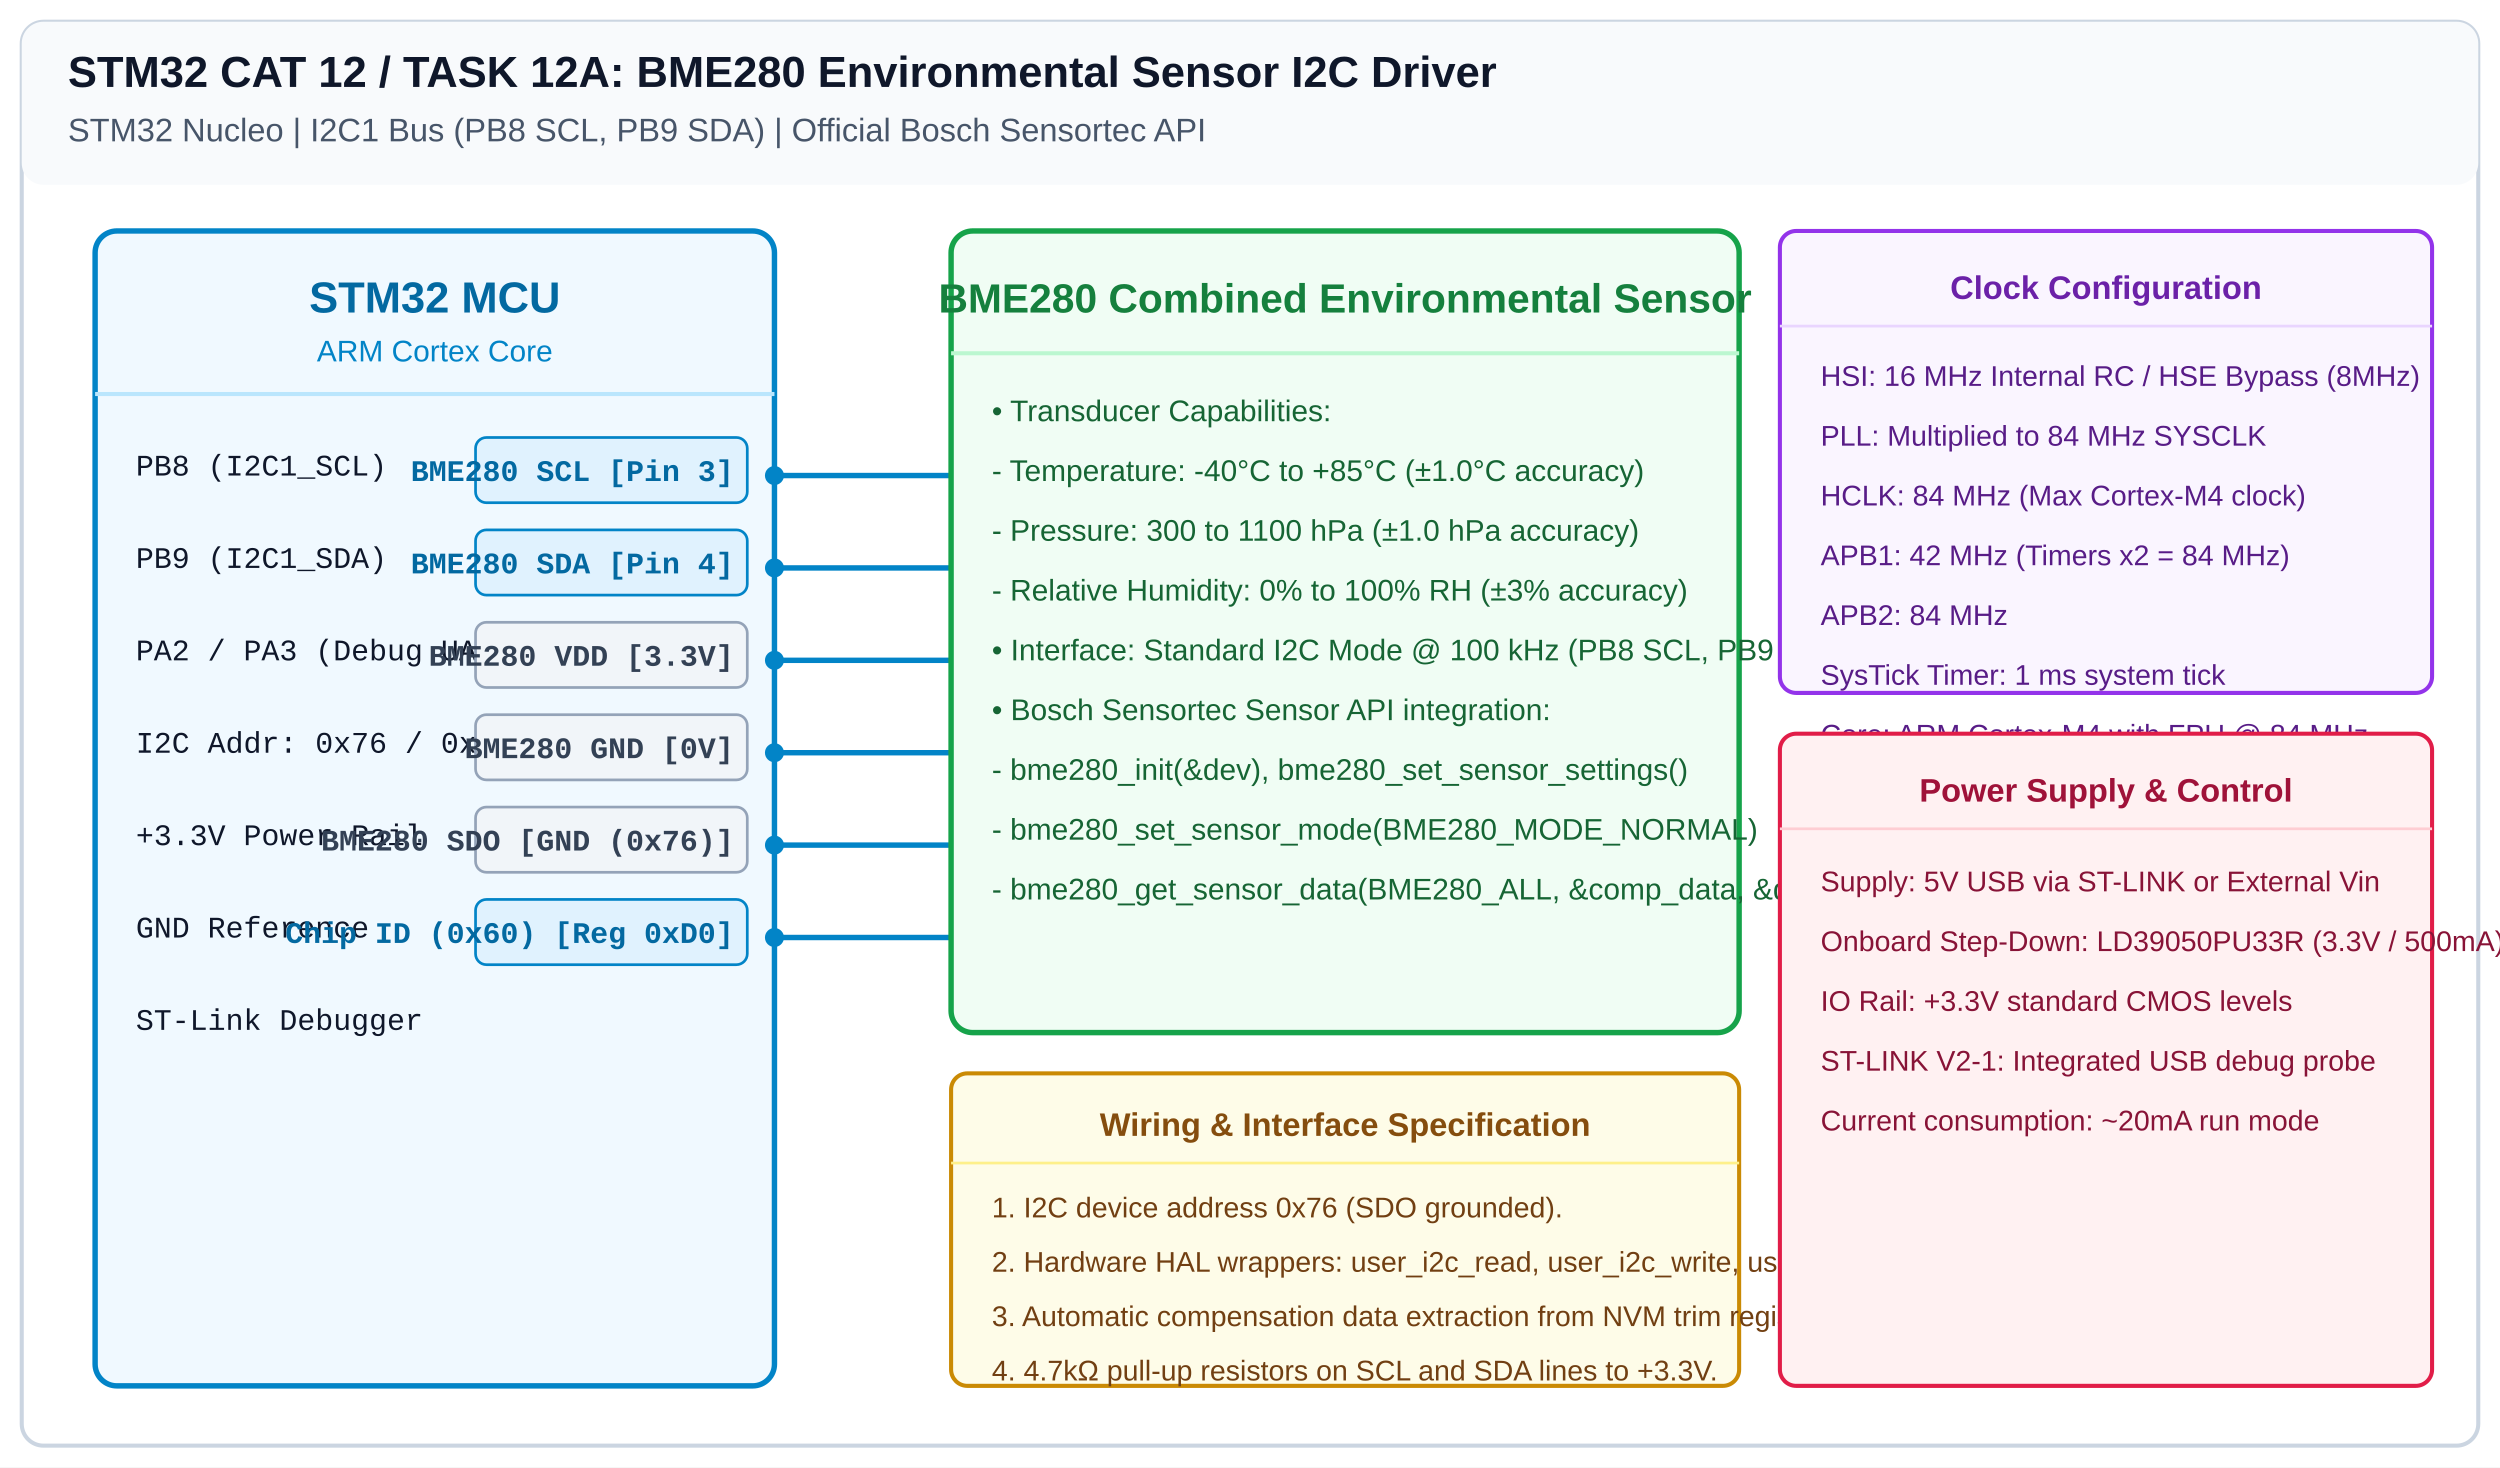
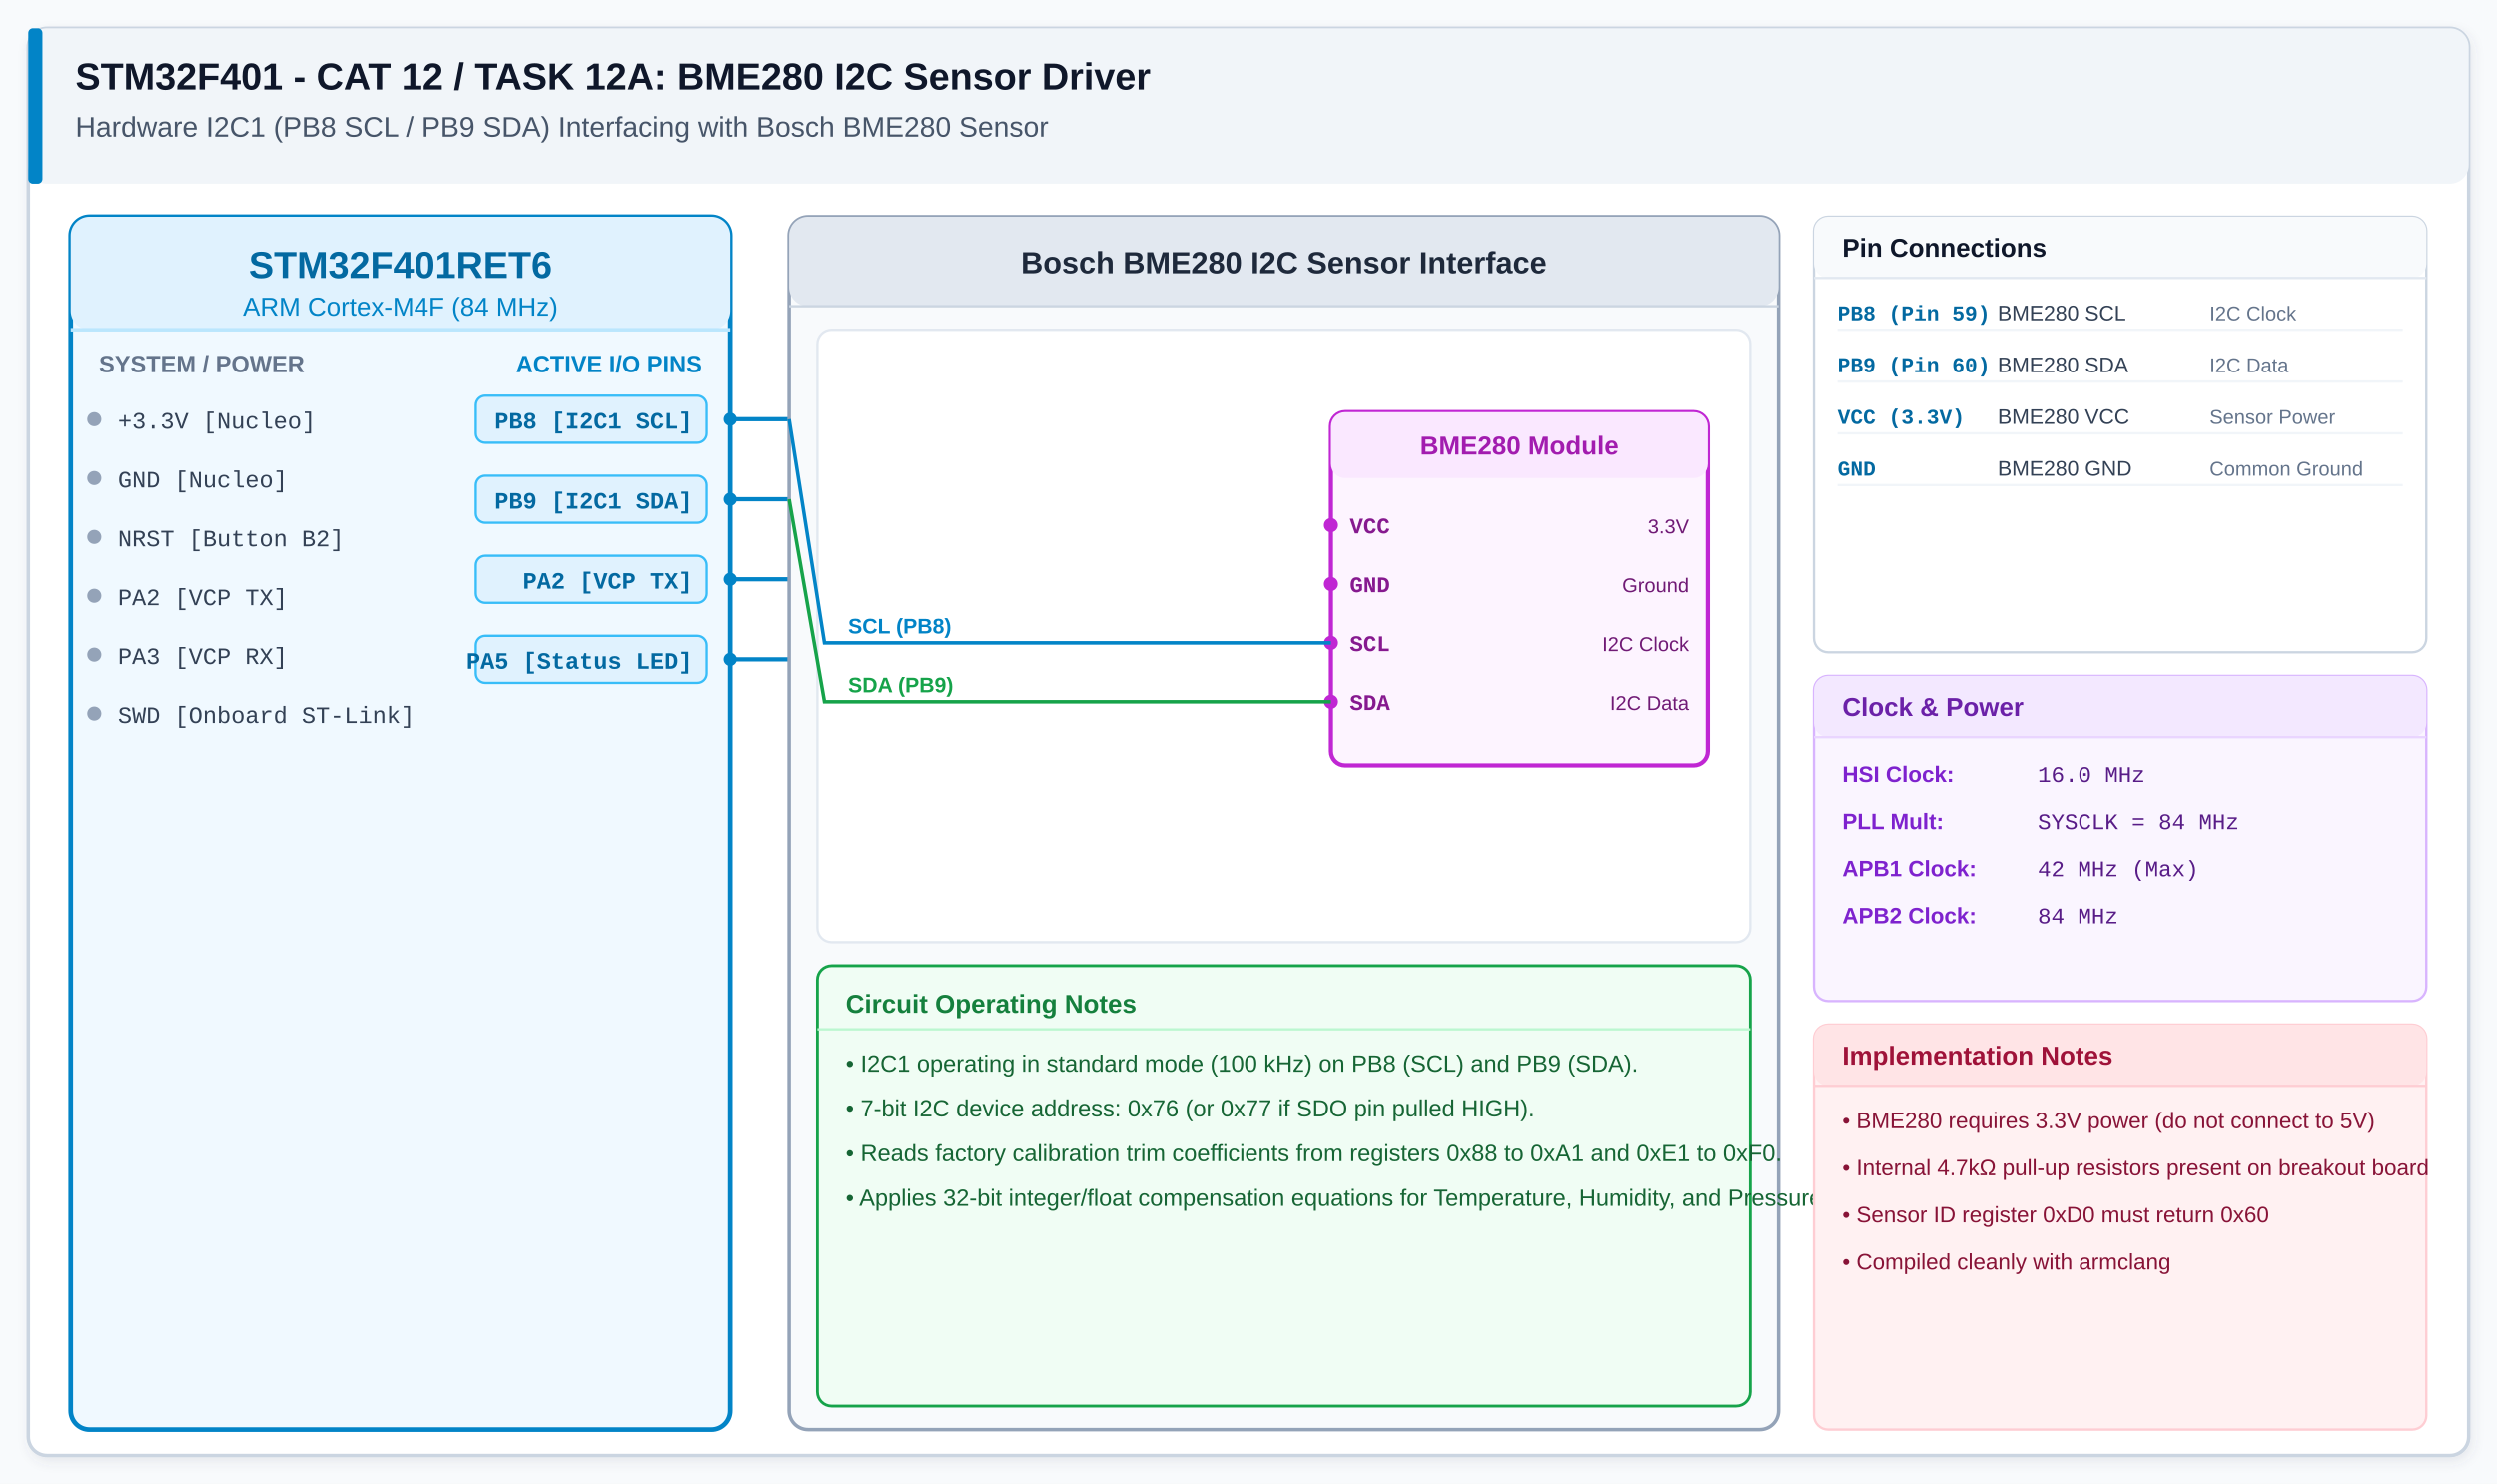
- <svg xmlns="http://www.w3.org/2000/svg" viewBox="0 0 920 540" width="920" height="540">
-   <rect x="0" y="0" width="920" height="540" fill="#ffffff" />
-   <rect x="8" y="8" width="904" height="524" fill="none" stroke="#cbd5e1" stroke-width="1.5" rx="8" />
-   <rect x="8" y="8" width="904" height="60" fill="#f8fafc" rx="8" />
-   <text x="25" y="32" font-family="Arial, sans-serif" font-size="16" font-weight="bold" fill="#0f172a">STM32 CAT 12 / TASK 12A: BME280 Environmental Sensor I2C Driver</text>
-   <text x="25" y="52" font-family="Arial, sans-serif" font-size="12" fill="#475569">STM32 Nucleo | I2C1 Bus (PB8 SCL, PB9 SDA) | Official Bosch Sensortec API</text>
-   <rect x="35" y="85" width="250" height="425" fill="#f0f9ff" stroke="#0284c7" stroke-width="2" rx="8" />
-   <text x="160" y="115" text-anchor="middle" font-family="Arial, sans-serif" font-size="16" font-weight="bold" fill="#0369a1">STM32 MCU</text>
-   <text x="160" y="133" text-anchor="middle" font-family="Arial, sans-serif" font-size="11" fill="#0284c7">ARM Cortex Core</text>
-   <line x1="35" y1="145" x2="285" y2="145" stroke="#bae6fd" stroke-width="1.5" />
-   <text x="50" y="175" font-family="Courier New, monospace" font-size="11" fill="#0f172a">PB8 (I2C1_SCL)</text>
-   <text x="50" y="209" font-family="Courier New, monospace" font-size="11" fill="#0f172a">PB9 (I2C1_SDA)</text>
-   <text x="50" y="243" font-family="Courier New, monospace" font-size="11" fill="#0f172a">PA2 / PA3 (Debug UART)</text>
-   <text x="50" y="277" font-family="Courier New, monospace" font-size="11" fill="#0f172a">I2C Addr: 0x76 / 0x77</text>
-   <text x="50" y="311" font-family="Courier New, monospace" font-size="11" fill="#0f172a">+3.3V Power Rail</text>
-   <text x="50" y="345" font-family="Courier New, monospace" font-size="11" fill="#0f172a">GND Reference</text>
-   <text x="50" y="379" font-family="Courier New, monospace" font-size="11" fill="#0f172a">ST-Link Debugger</text>
-   <rect x="175" y="161" width="100" height="24" fill="#e0f2fe" stroke="#0284c7" stroke-width="1" rx="4" />
-   <text x="270" y="177" text-anchor="end" font-family="Courier New, monospace" font-size="11" font-weight="bold" fill="#0369a1">BME280 SCL [Pin 3]</text>
-   <line x1="285" y1="175" x2="350" y2="175" stroke="#0284c7" stroke-width="2" />
-   <circle cx="285" cy="175" r="3.5" fill="#0284c7" />
-   <rect x="175" y="195" width="100" height="24" fill="#e0f2fe" stroke="#0284c7" stroke-width="1" rx="4" />
-   <text x="270" y="211" text-anchor="end" font-family="Courier New, monospace" font-size="11" font-weight="bold" fill="#0369a1">BME280 SDA [Pin 4]</text>
-   <line x1="285" y1="209" x2="350" y2="209" stroke="#0284c7" stroke-width="2" />
-   <circle cx="285" cy="209" r="3.5" fill="#0284c7" />
-   <rect x="175" y="229" width="100" height="24" fill="#f1f5f9" stroke="#94a3b8" stroke-width="1" rx="4" />
-   <text x="270" y="245" text-anchor="end" font-family="Courier New, monospace" font-size="11" font-weight="bold" fill="#334155">BME280 VDD [3.3V]</text>
-   <line x1="285" y1="243" x2="350" y2="243" stroke="#0284c7" stroke-width="2" />
-   <circle cx="285" cy="243" r="3.5" fill="#0284c7" />
-   <rect x="175" y="263" width="100" height="24" fill="#f1f5f9" stroke="#94a3b8" stroke-width="1" rx="4" />
-   <text x="270" y="279" text-anchor="end" font-family="Courier New, monospace" font-size="11" font-weight="bold" fill="#334155">BME280 GND [0V]</text>
-   <line x1="285" y1="277" x2="350" y2="277" stroke="#0284c7" stroke-width="2" />
-   <circle cx="285" cy="277" r="3.5" fill="#0284c7" />
-   <rect x="175" y="297" width="100" height="24" fill="#f1f5f9" stroke="#94a3b8" stroke-width="1" rx="4" />
-   <text x="270" y="313" text-anchor="end" font-family="Courier New, monospace" font-size="11" font-weight="bold" fill="#334155">BME280 SDO [GND (0x76)]</text>
-   <line x1="285" y1="311" x2="350" y2="311" stroke="#0284c7" stroke-width="2" />
-   <circle cx="285" cy="311" r="3.5" fill="#0284c7" />
-   <rect x="175" y="331" width="100" height="24" fill="#e0f2fe" stroke="#0284c7" stroke-width="1" rx="4" />
-   <text x="270" y="347" text-anchor="end" font-family="Courier New, monospace" font-size="11" font-weight="bold" fill="#0369a1">Chip ID (0x60) [Reg 0xD0]</text>
-   <line x1="285" y1="345" x2="350" y2="345" stroke="#0284c7" stroke-width="2" />
-   <circle cx="285" cy="345" r="3.5" fill="#0284c7" />
-   <rect x="350" y="85" width="290" height="295" fill="#f0fdf4" stroke="#16a34a" stroke-width="2" rx="8" />
-   <text x="495" y="115" text-anchor="middle" font-family="Arial, sans-serif" font-size="15" font-weight="bold" fill="#15803d">BME280 Combined Environmental Sensor</text>
-   <line x1="350" y1="130" x2="640" y2="130" stroke="#bbf7d0" stroke-width="1.5" />
-   <text x="365" y="155" font-family="Arial, sans-serif" font-size="11" fill="#166534">• Transducer Capabilities:</text>
-   <text x="365" y="177" font-family="Arial, sans-serif" font-size="11" fill="#166534">  - Temperature: -40°C to +85°C (±1.0°C accuracy)</text>
-   <text x="365" y="199" font-family="Arial, sans-serif" font-size="11" fill="#166534">  - Pressure: 300 to 1100 hPa (±1.0 hPa accuracy)</text>
-   <text x="365" y="221" font-family="Arial, sans-serif" font-size="11" fill="#166534">  - Relative Humidity: 0% to 100% RH (±3% accuracy)</text>
-   <text x="365" y="243" font-family="Arial, sans-serif" font-size="11" fill="#166534">• Interface: Standard I2C Mode @ 100 kHz (PB8 SCL, PB9 SDA)</text>
-   <text x="365" y="265" font-family="Arial, sans-serif" font-size="11" fill="#166534">• Bosch Sensortec Sensor API integration:</text>
-   <text x="365" y="287" font-family="Arial, sans-serif" font-size="11" fill="#166534">  - bme280_init(&amp;dev), bme280_set_sensor_settings()</text>
-   <text x="365" y="309" font-family="Arial, sans-serif" font-size="11" fill="#166534">  - bme280_set_sensor_mode(BME280_MODE_NORMAL)</text>
-   <text x="365" y="331" font-family="Arial, sans-serif" font-size="11" fill="#166534">  - bme280_get_sensor_data(BME280_ALL, &amp;comp_data, &amp;dev)</text>
-   <rect x="350" y="395" width="290" height="115" fill="#fefce8" stroke="#ca8a04" stroke-width="1.5" rx="6" />
-   <text x="495" y="418" text-anchor="middle" font-family="Arial, sans-serif" font-size="12" font-weight="bold" fill="#854d0e">Wiring &amp; Interface Specification</text>
-   <line x1="350" y1="428" x2="640" y2="428" stroke="#fef08a" stroke-width="1" />
-   <text x="365" y="448" font-family="Arial, sans-serif" font-size="10.5" fill="#713f12">1. I2C device address 0x76 (SDO grounded).</text>
-   <text x="365" y="468" font-family="Arial, sans-serif" font-size="10.5" fill="#713f12">2. Hardware HAL wrappers: user_i2c_read, user_i2c_write, user_delay_us.</text>
-   <text x="365" y="488" font-family="Arial, sans-serif" font-size="10.5" fill="#713f12">3. Automatic compensation data extraction from NVM trim registers.</text>
-   <text x="365" y="508" font-family="Arial, sans-serif" font-size="10.5" fill="#713f12">4. 4.7kΩ pull-up resistors on SCL and SDA lines to +3.3V.</text>
-   <rect x="655" y="85" width="240" height="170" fill="#faf5ff" stroke="#9333ea" stroke-width="1.5" rx="6" />
-   <text x="775" y="110" text-anchor="middle" font-family="Arial, sans-serif" font-size="12" font-weight="bold" fill="#6b21a8">Clock Configuration</text>
-   <line x1="655" y1="120" x2="895" y2="120" stroke="#e9d5ff" stroke-width="1" />
-   <text x="670" y="142" font-family="Arial, sans-serif" font-size="10.5" fill="#581c87">HSI: 16 MHz Internal RC / HSE Bypass (8MHz)</text>
-   <text x="670" y="164" font-family="Arial, sans-serif" font-size="10.5" fill="#581c87">PLL: Multiplied to 84 MHz SYSCLK</text>
-   <text x="670" y="186" font-family="Arial, sans-serif" font-size="10.5" fill="#581c87">HCLK: 84 MHz (Max Cortex-M4 clock)</text>
-   <text x="670" y="208" font-family="Arial, sans-serif" font-size="10.5" fill="#581c87">APB1: 42 MHz (Timers x2 = 84 MHz)</text>
-   <text x="670" y="230" font-family="Arial, sans-serif" font-size="10.5" fill="#581c87">APB2: 84 MHz</text>
-   <text x="670" y="252" font-family="Arial, sans-serif" font-size="10.5" fill="#581c87">SysTick Timer: 1 ms system tick</text>
-   <text x="670" y="274" font-family="Arial, sans-serif" font-size="10.5" fill="#581c87">Core: ARM Cortex-M4 with FPU @ 84 MHz</text>
-   <rect x="655" y="270" width="240" height="240" fill="#fff1f2" stroke="#e11d48" stroke-width="1.5" rx="6" />
-   <text x="775" y="295" text-anchor="middle" font-family="Arial, sans-serif" font-size="12" font-weight="bold" fill="#9f1239">Power Supply &amp; Control</text>
-   <line x1="655" y1="305" x2="895" y2="305" stroke="#fecdd3" stroke-width="1" />
-   <text x="670" y="328" font-family="Arial, sans-serif" font-size="10.5" fill="#881337">Supply: 5V USB via ST-LINK or External Vin</text>
-   <text x="670" y="350" font-family="Arial, sans-serif" font-size="10.5" fill="#881337">Onboard Step-Down: LD39050PU33R (3.3V / 500mA)</text>
-   <text x="670" y="372" font-family="Arial, sans-serif" font-size="10.5" fill="#881337">IO Rail: +3.3V standard CMOS levels</text>
-   <text x="670" y="394" font-family="Arial, sans-serif" font-size="10.5" fill="#881337">ST-LINK V2-1: Integrated USB debug probe</text>
-   <text x="670" y="416" font-family="Arial, sans-serif" font-size="10.5" fill="#881337">Current consumption: ~20mA run mode</text>
+ <svg xmlns="http://www.w3.org/2000/svg" viewBox="0 0 1060 630" width="1060" height="630">
+   <defs>
+     <filter id="card-shadow" x="-3%" y="-3%" width="106%" height="106%">
+       <feDropShadow dx="1" dy="2" stdDeviation="2.5" flood-color="#475569" flood-opacity="0.10" />
+     </filter>
+   </defs>
+   <rect width="1060" height="630" fill="#f8fafc" />
+   <rect x="12" y="12" width="1036" height="606" fill="#ffffff" stroke="#cbd5e1" stroke-width="1.5" rx="8" filter="url(#card-shadow)" />
+   <rect x="12" y="12" width="1036" height="66" fill="#f1f5f9" rx="8" />
+   <rect x="12" y="12" width="6" height="66" fill="#0284c7" rx="2" />
+   <text x="32" y="38" font-family="Arial, sans-serif" font-size="16" font-weight="bold" fill="#0f172a">STM32F401 - CAT 12 / TASK 12A: BME280 I2C Sensor Driver</text>
+   <text x="32" y="58" font-family="Arial, sans-serif" font-size="12" fill="#475569">Hardware I2C1 (PB8 SCL / PB9 SDA) Interfacing with Bosch BME280 Sensor</text>
+   <rect x="30" y="92" width="280" height="515" fill="#f0f9ff" stroke="#0284c7" stroke-width="2" rx="8" />
+   <rect x="30" y="92" width="280" height="48" fill="#e0f2fe" rx="8" />
+   <text x="170" y="118" text-anchor="middle" font-family="Arial, sans-serif" font-size="16" font-weight="bold" fill="#0369a1">STM32F401RET6</text>
+   <text x="170" y="134" text-anchor="middle" font-family="Arial, sans-serif" font-size="11" fill="#0284c7">ARM Cortex-M4F (84 MHz)</text>
+   <line x1="30" y1="140" x2="310" y2="140" stroke="#bae6fd" stroke-width="1.5" />
+   <text x="42" y="158" font-family="Arial, sans-serif" font-size="10" font-weight="bold" fill="#64748b">SYSTEM / POWER</text>
+   <text x="298" y="158" text-anchor="end" font-family="Arial, sans-serif" font-size="10" font-weight="bold" fill="#0284c7">ACTIVE I/O PINS</text>
+   <circle cx="40" cy="178" r="3" fill="#94a3b8" />
+   <text x="50" y="182" font-family="Courier New, monospace" font-size="10" fill="#334155">+3.3V [Nucleo]</text>
+   <circle cx="40" cy="203" r="3" fill="#94a3b8" />
+   <text x="50" y="207" font-family="Courier New, monospace" font-size="10" fill="#334155">GND [Nucleo]</text>
+   <circle cx="40" cy="228" r="3" fill="#94a3b8" />
+   <text x="50" y="232" font-family="Courier New, monospace" font-size="10" fill="#334155">NRST [Button B2]</text>
+   <circle cx="40" cy="253" r="3" fill="#94a3b8" />
+   <text x="50" y="257" font-family="Courier New, monospace" font-size="10" fill="#334155">PA2 [VCP TX]</text>
+   <circle cx="40" cy="278" r="3" fill="#94a3b8" />
+   <text x="50" y="282" font-family="Courier New, monospace" font-size="10" fill="#334155">PA3 [VCP RX]</text>
+   <circle cx="40" cy="303" r="3" fill="#94a3b8" />
+   <text x="50" y="307" font-family="Courier New, monospace" font-size="10" fill="#334155">SWD [Onboard ST-Link]</text>
+   <rect x="202" y="168" width="98" height="20" fill="#e0f2fe" stroke="#38bdf8" stroke-width="1" rx="4" />
+   <text x="294" y="182" text-anchor="end" font-family="Courier New, monospace" font-size="10" font-weight="bold" fill="#0369a1">PB8 [I2C1 SCL]</text>
+   <line x1="310" y1="178" x2="335" y2="178" stroke="#0284c7" stroke-width="1.8" />
+   <circle cx="310" cy="178" r="2.8" fill="#0284c7" />
+   <rect x="202" y="202" width="98" height="20" fill="#e0f2fe" stroke="#38bdf8" stroke-width="1" rx="4" />
+   <text x="294" y="216" text-anchor="end" font-family="Courier New, monospace" font-size="10" font-weight="bold" fill="#0369a1">PB9 [I2C1 SDA]</text>
+   <line x1="310" y1="212" x2="335" y2="212" stroke="#0284c7" stroke-width="1.8" />
+   <circle cx="310" cy="212" r="2.8" fill="#0284c7" />
+   <rect x="202" y="236" width="98" height="20" fill="#e0f2fe" stroke="#38bdf8" stroke-width="1" rx="4" />
+   <text x="294" y="250" text-anchor="end" font-family="Courier New, monospace" font-size="10" font-weight="bold" fill="#0369a1">PA2 [VCP TX]</text>
+   <line x1="310" y1="246" x2="335" y2="246" stroke="#0284c7" stroke-width="1.8" />
+   <circle cx="310" cy="246" r="2.8" fill="#0284c7" />
+   <rect x="202" y="270" width="98" height="20" fill="#e0f2fe" stroke="#38bdf8" stroke-width="1" rx="4" />
+   <text x="294" y="284" text-anchor="end" font-family="Courier New, monospace" font-size="10" font-weight="bold" fill="#0369a1">PA5 [Status LED]</text>
+   <line x1="310" y1="280" x2="335" y2="280" stroke="#0284c7" stroke-width="1.8" />
+   <circle cx="310" cy="280" r="2.8" fill="#0284c7" />
+   <rect x="335" y="92" width="420" height="515" fill="#f8fafc" stroke="#94a3b8" stroke-width="1.5" rx="8" />
+   <rect x="335" y="92" width="420" height="38" fill="#e2e8f0" rx="8" />
+   <text x="545" y="116" text-anchor="middle" font-family="Arial, sans-serif" font-size="13" font-weight="bold" fill="#1e293b">Bosch BME280 I2C Sensor Interface</text>
+   <line x1="335" y1="130" x2="755" y2="130" stroke="#cbd5e1" stroke-width="1" />
+   <rect x="347" y="140" width="396" height="260" fill="#ffffff" stroke="#e2e8f0" stroke-width="1" rx="6" />
+   <rect x="565" y="175" width="160" height="150" fill="#fdf4ff" stroke="#c026d3" stroke-width="1.8" rx="6" />
+   <rect x="565" y="175" width="160" height="28" fill="#fae8ff" rx="6" />
+   <text x="645" y="193" text-anchor="middle" font-family="Arial, sans-serif" font-size="11" font-weight="bold" fill="#a21caf">BME280 Module</text>
+   <circle cx="565" cy="223" r="3" fill="#c026d3" />
+   <text x="573" y="226.5" font-family="Courier New, monospace" font-size="9.5" font-weight="bold" fill="#86198f">VCC</text>
+   <text x="717" y="226.5" text-anchor="end" font-family="Arial, sans-serif" font-size="8.5" fill="#701a75">3.3V</text>
+   <circle cx="565" cy="248" r="3" fill="#c026d3" />
+   <text x="573" y="251.5" font-family="Courier New, monospace" font-size="9.5" font-weight="bold" fill="#86198f">GND</text>
+   <text x="717" y="251.5" text-anchor="end" font-family="Arial, sans-serif" font-size="8.5" fill="#701a75">Ground</text>
+   <circle cx="565" cy="273" r="3" fill="#c026d3" />
+   <text x="573" y="276.5" font-family="Courier New, monospace" font-size="9.5" font-weight="bold" fill="#86198f">SCL</text>
+   <text x="717" y="276.5" text-anchor="end" font-family="Arial, sans-serif" font-size="8.5" fill="#701a75">I2C Clock</text>
+   <circle cx="565" cy="298" r="3" fill="#c026d3" />
+   <text x="573" y="301.5" font-family="Courier New, monospace" font-size="9.5" font-weight="bold" fill="#86198f">SDA</text>
+   <text x="717" y="301.5" text-anchor="end" font-family="Arial, sans-serif" font-size="8.5" fill="#701a75">I2C Data</text>
+   <path d="M 335 178 L 350 273 L 565 273" fill="none" stroke="#0284c7" stroke-width="1.5" />
+   <text x="360" y="269" font-family="Arial, sans-serif" font-size="9" font-weight="bold" fill="#0284c7">SCL (PB8)</text>
+   <path d="M 335 212 L 350 298 L 565 298" fill="none" stroke="#16a34a" stroke-width="1.5" />
+   <text x="360" y="294" font-family="Arial, sans-serif" font-size="9" font-weight="bold" fill="#16a34a">SDA (PB9)</text>
+   <rect x="347" y="410" width="396" height="187" fill="#f0fdf4" stroke="#16a34a" stroke-width="1.2" rx="6" />
+   <text x="359" y="430" font-family="Arial, sans-serif" font-size="11" font-weight="bold" fill="#15803d">Circuit Operating Notes</text>
+   <line x1="347" y1="437" x2="743" y2="437" stroke="#bbf7d0" stroke-width="1" />
+   <text x="359" y="455" font-family="Arial, sans-serif" font-size="10" fill="#166534">• I2C1 operating in standard mode (100 kHz) on PB8 (SCL) and PB9 (SDA).</text>
+   <text x="359" y="474" font-family="Arial, sans-serif" font-size="10" fill="#166534">• 7-bit I2C device address: 0x76 (or 0x77 if SDO pin pulled HIGH).</text>
+   <text x="359" y="493" font-family="Arial, sans-serif" font-size="10" fill="#166534">• Reads factory calibration trim coefficients from registers 0x88 to 0xA1 and 0xE1 to 0xF0.</text>
+   <text x="359" y="512" font-family="Arial, sans-serif" font-size="10" fill="#166534">• Applies 32-bit integer/float compensation equations for Temperature, Humidity, and Pressure.</text>
+   <rect x="770" y="92" width="260" height="185" fill="#ffffff" stroke="#cbd5e1" stroke-width="1" rx="6" />
+   <rect x="770" y="92" width="260" height="26" fill="#f8fafc" rx="6" />
+   <text x="782" y="109" font-family="Arial, sans-serif" font-size="11" font-weight="bold" fill="#0f172a">Pin Connections</text>
+   <line x1="770" y1="118" x2="1030" y2="118" stroke="#e2e8f0" stroke-width="1" />
+   <text x="780" y="136" font-family="Courier New, monospace" font-size="9" font-weight="bold" fill="#0369a1">PB8 (Pin 59)</text>
+   <text x="848" y="136" font-family="Arial, sans-serif" font-size="9" fill="#334155">BME280 SCL</text>
+   <text x="938" y="136" font-family="Arial, sans-serif" font-size="8.5" fill="#64748b">I2C Clock</text>
+   <line x1="780" y1="140" x2="1020" y2="140" stroke="#f1f5f9" stroke-width="1" />
+   <text x="780" y="158" font-family="Courier New, monospace" font-size="9" font-weight="bold" fill="#0369a1">PB9 (Pin 60)</text>
+   <text x="848" y="158" font-family="Arial, sans-serif" font-size="9" fill="#334155">BME280 SDA</text>
+   <text x="938" y="158" font-family="Arial, sans-serif" font-size="8.5" fill="#64748b">I2C Data</text>
+   <line x1="780" y1="162" x2="1020" y2="162" stroke="#f1f5f9" stroke-width="1" />
+   <text x="780" y="180" font-family="Courier New, monospace" font-size="9" font-weight="bold" fill="#0369a1">VCC (3.3V)</text>
+   <text x="848" y="180" font-family="Arial, sans-serif" font-size="9" fill="#334155">BME280 VCC</text>
+   <text x="938" y="180" font-family="Arial, sans-serif" font-size="8.5" fill="#64748b">Sensor Power</text>
+   <line x1="780" y1="184" x2="1020" y2="184" stroke="#f1f5f9" stroke-width="1" />
+   <text x="780" y="202" font-family="Courier New, monospace" font-size="9" font-weight="bold" fill="#0369a1">GND</text>
+   <text x="848" y="202" font-family="Arial, sans-serif" font-size="9" fill="#334155">BME280 GND</text>
+   <text x="938" y="202" font-family="Arial, sans-serif" font-size="8.5" fill="#64748b">Common Ground</text>
+   <line x1="780" y1="206" x2="1020" y2="206" stroke="#f1f5f9" stroke-width="1" />
+   <rect x="770" y="287" width="260" height="138" fill="#faf5ff" stroke="#d8b4fe" stroke-width="1" rx="6" />
+   <rect x="770" y="287" width="260" height="26" fill="#f3e8ff" rx="6" />
+   <text x="782" y="304" font-family="Arial, sans-serif" font-size="11" font-weight="bold" fill="#6b21a8">Clock &amp; Power</text>
+   <line x1="770" y1="313" x2="1030" y2="313" stroke="#e9d5ff" stroke-width="1" />
+   <text x="782" y="332" font-family="Arial, sans-serif" font-size="9.5" font-weight="bold" fill="#7e22ce">HSI Clock:</text>
+   <text x="865" y="332" font-family="Courier New, monospace" font-size="9.5" fill="#581c87">16.0 MHz</text>
+   <text x="782" y="352" font-family="Arial, sans-serif" font-size="9.5" font-weight="bold" fill="#7e22ce">PLL Mult:</text>
+   <text x="865" y="352" font-family="Courier New, monospace" font-size="9.5" fill="#581c87">SYSCLK = 84 MHz</text>
+   <text x="782" y="372" font-family="Arial, sans-serif" font-size="9.5" font-weight="bold" fill="#7e22ce">APB1 Clock:</text>
+   <text x="865" y="372" font-family="Courier New, monospace" font-size="9.5" fill="#581c87">42 MHz (Max)</text>
+   <text x="782" y="392" font-family="Arial, sans-serif" font-size="9.5" font-weight="bold" fill="#7e22ce">APB2 Clock:</text>
+   <text x="865" y="392" font-family="Courier New, monospace" font-size="9.5" fill="#581c87">84 MHz</text>
+   <rect x="770" y="435" width="260" height="172" fill="#fff1f2" stroke="#fecdd3" stroke-width="1" rx="6" />
+   <rect x="770" y="435" width="260" height="26" fill="#ffe4e6" rx="6" />
+   <text x="782" y="452" font-family="Arial, sans-serif" font-size="11" font-weight="bold" fill="#9f1239">Implementation Notes</text>
+   <line x1="770" y1="461" x2="1030" y2="461" stroke="#fecdd3" stroke-width="1" />
+   <text x="782" y="479" font-family="Arial, sans-serif" font-size="9.5" fill="#881337">• BME280 requires 3.3V power (do not connect to 5V)</text>
+   <text x="782" y="499" font-family="Arial, sans-serif" font-size="9.5" fill="#881337">• Internal 4.7kΩ pull-up resistors present on breakout board</text>
+   <text x="782" y="519" font-family="Arial, sans-serif" font-size="9.5" fill="#881337">• Sensor ID register 0xD0 must return 0x60</text>
+   <text x="782" y="539" font-family="Arial, sans-serif" font-size="9.5" fill="#881337">• Compiled cleanly with armclang</text>
</svg>
